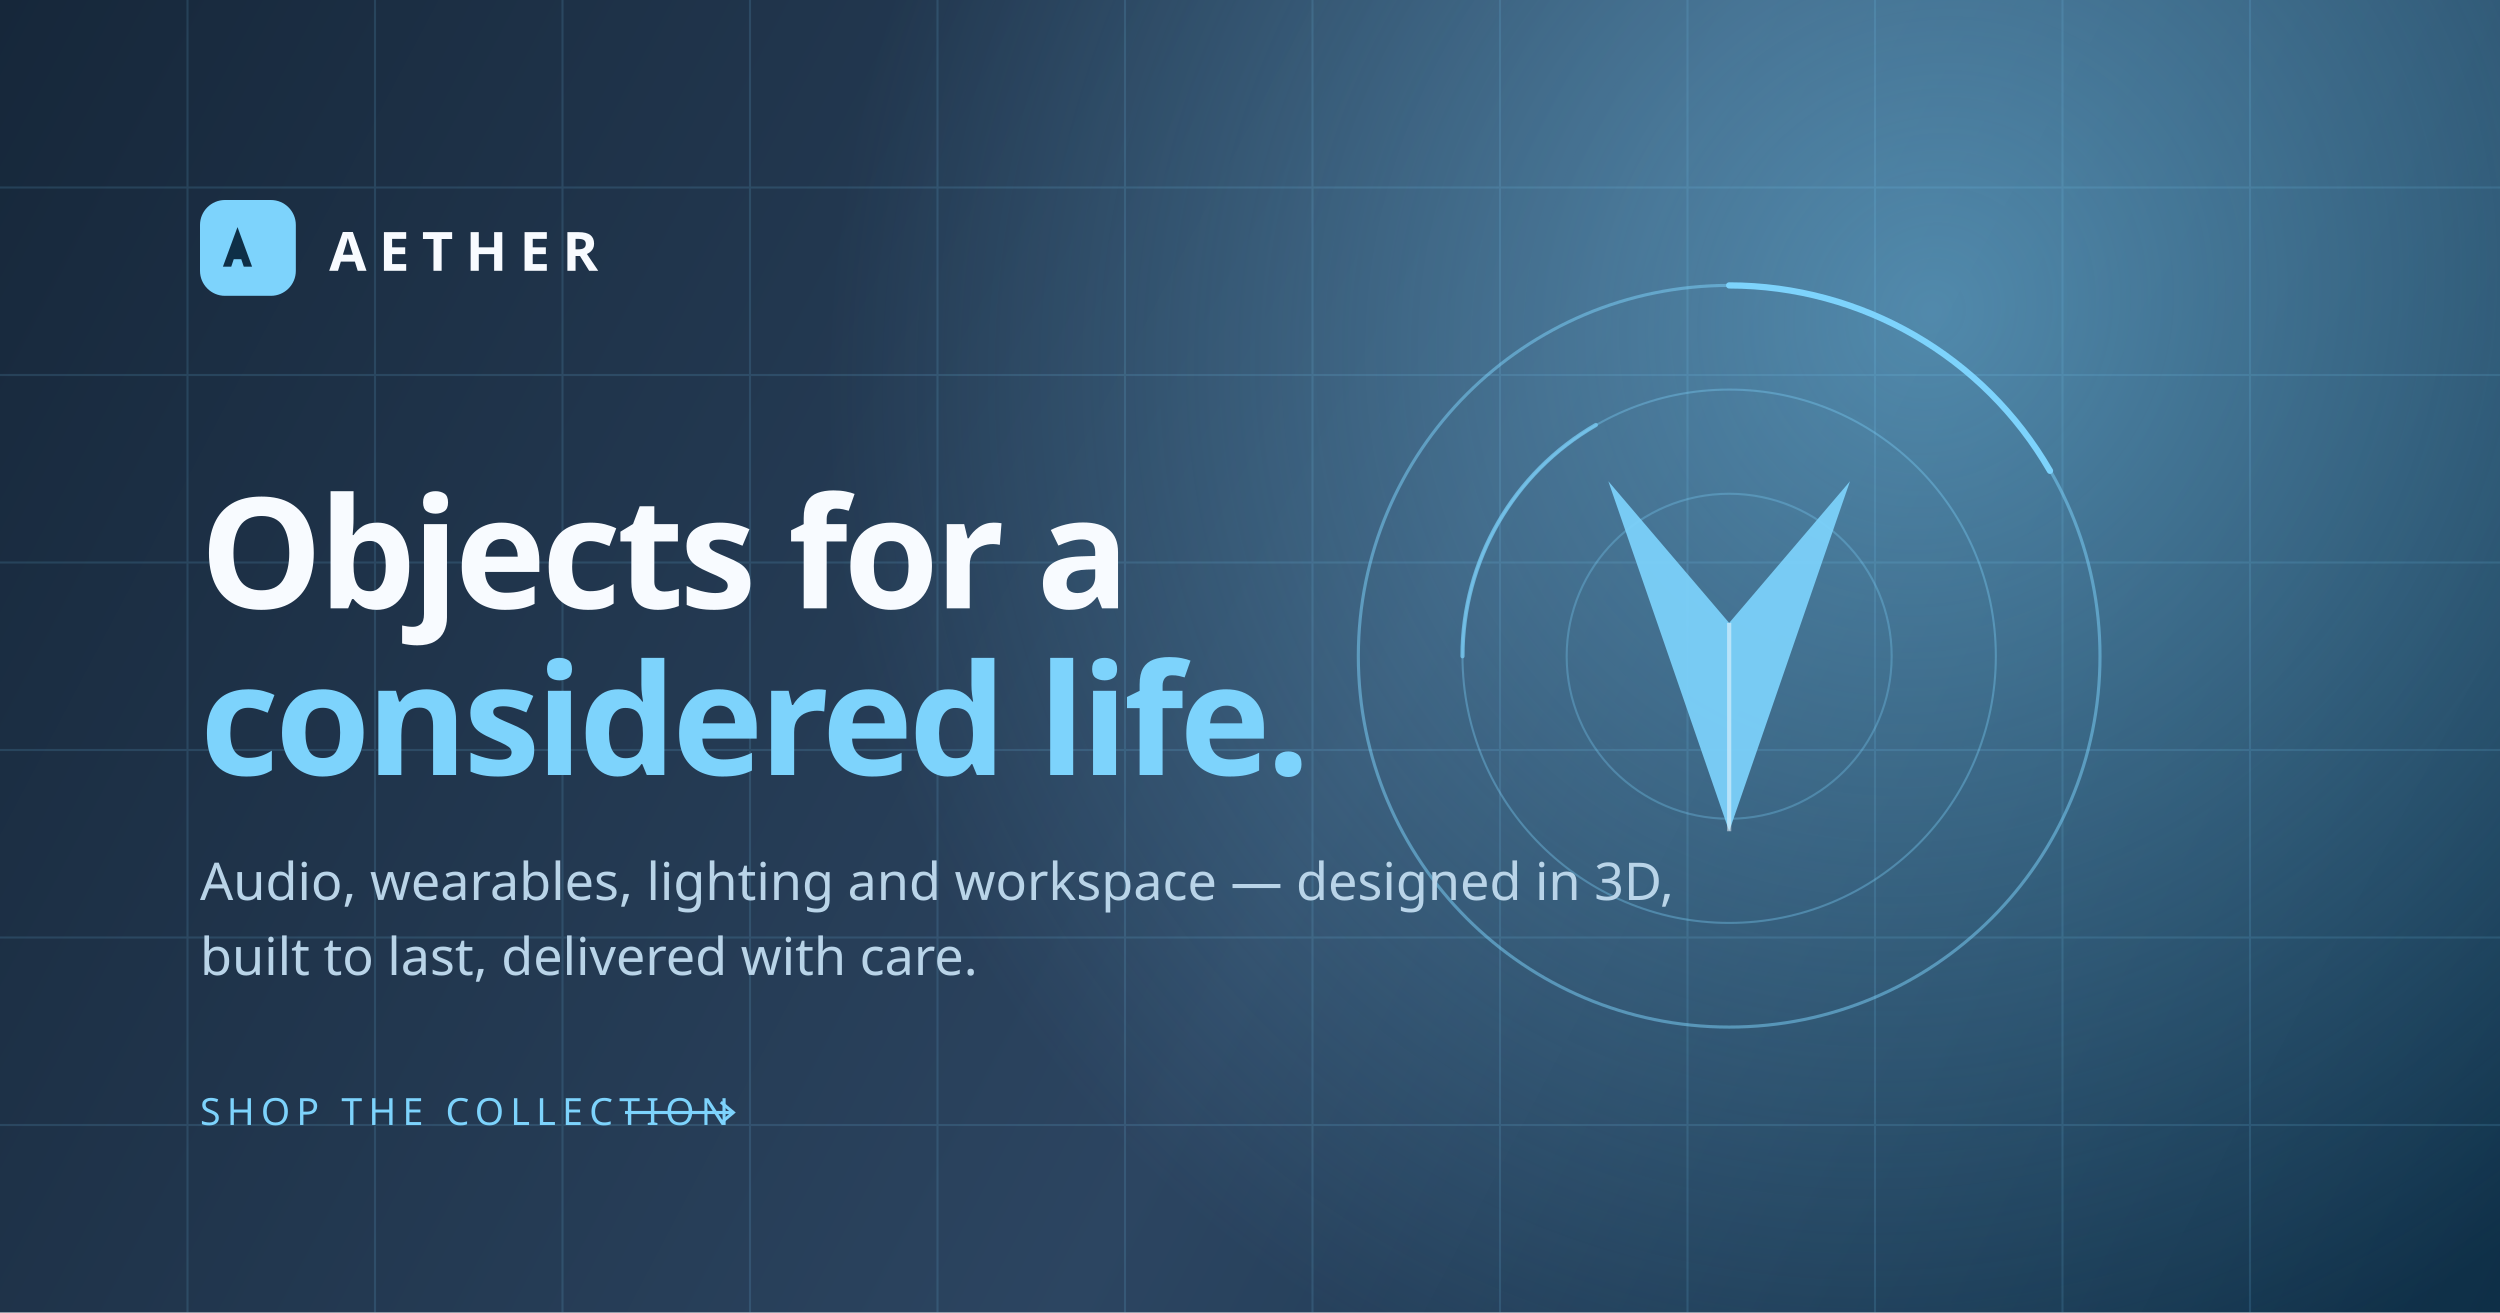
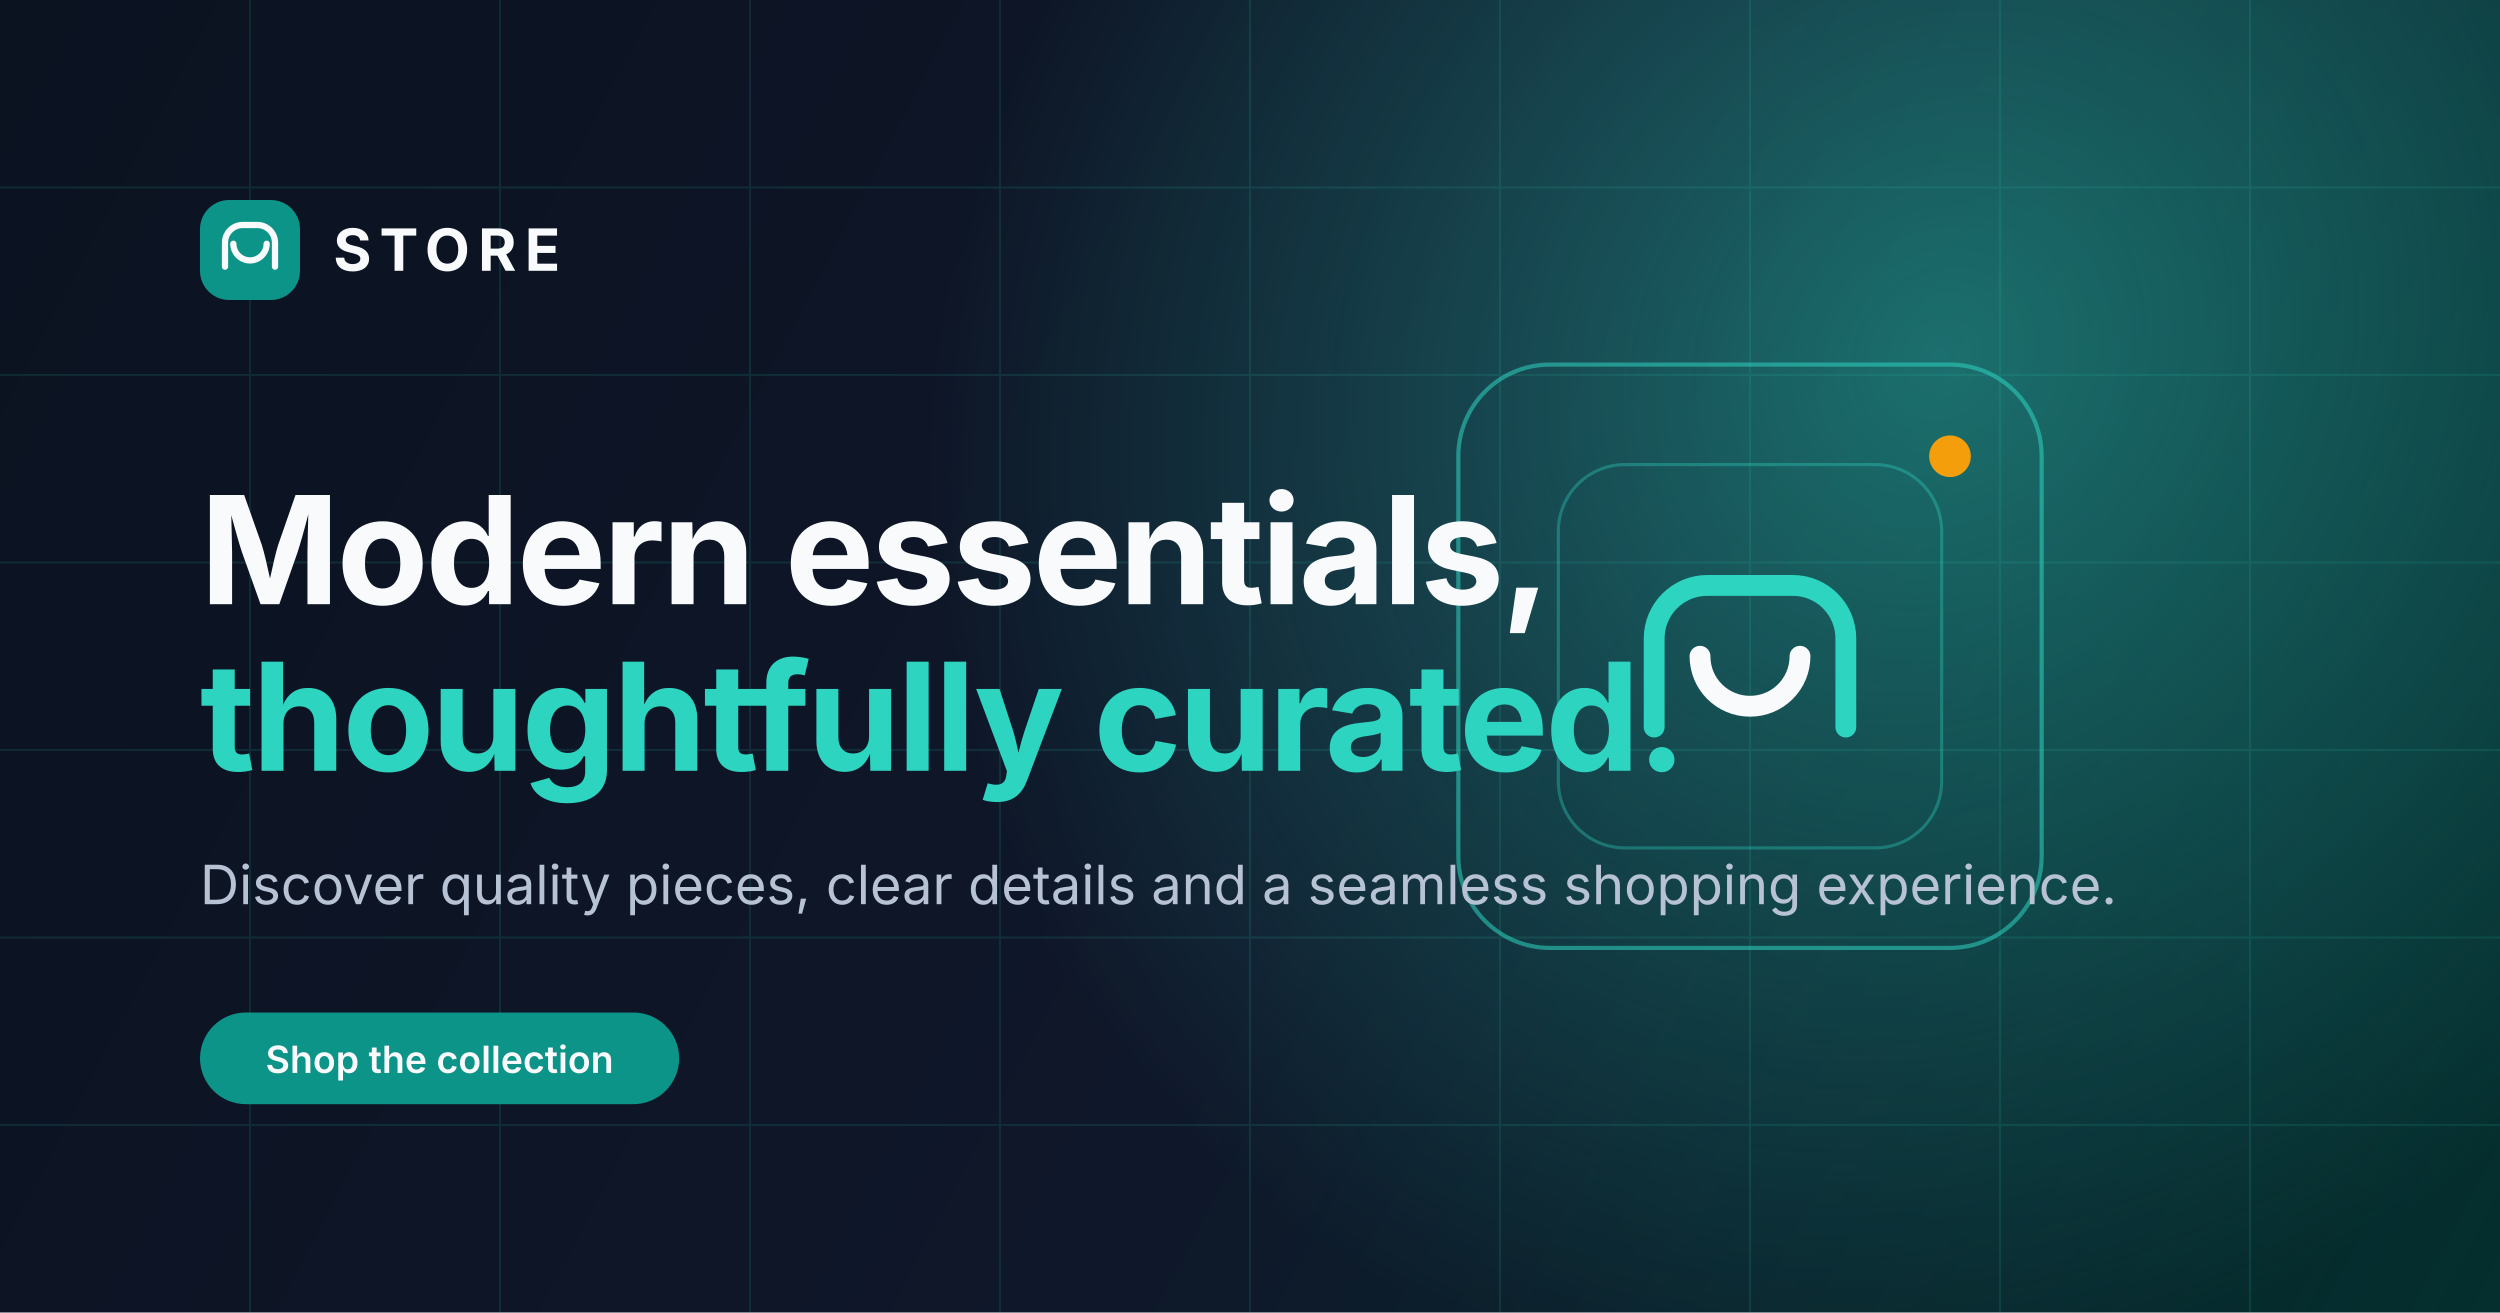
- <svg xmlns="http://www.w3.org/2000/svg" width="1200" height="630" viewBox="0 0 1200 630" role="img" aria-label="Aether — objects for a considered life">
+ <svg xmlns="http://www.w3.org/2000/svg" width="1200" height="630" viewBox="0 0 1200 630" role="img" aria-label="Storefront preview">
  <defs>
    <linearGradient id="bg" x1="0" y1="0" x2="1200" y2="630" gradientUnits="userSpaceOnUse">
-       <stop stop-color="#16273a" />
-       <stop offset=".55" stop-color="#2C4561" />
-       <stop offset="1" stop-color="#0E2F47" />
+       <stop stop-color="#0B1220" />
+       <stop offset=".55" stop-color="#0F172A" />
+       <stop offset="1" stop-color="#042F2E" />
    </linearGradient>
-     <radialGradient id="glow" cx="0" cy="0" r="1" gradientTransform="translate(930 150) rotate(128) scale(560 520)" gradientUnits="userSpaceOnUse">
-       <stop stop-color="#7DD3FC" stop-opacity=".5" />
-       <stop offset="1" stop-color="#7DD3FC" stop-opacity="0" />
+     <linearGradient id="accent" x1="760" y1="120" x2="1080" y2="520" gradientUnits="userSpaceOnUse">
+       <stop stop-color="#2DD4BF" />
+       <stop offset="1" stop-color="#0D9488" />
+     </linearGradient>
+     <radialGradient id="glow" cx="0" cy="0" r="1" gradientTransform="translate(930 170) rotate(130) scale(520 460)" gradientUnits="userSpaceOnUse">
+       <stop stop-color="#2DD4BF" stop-opacity=".45" />
+       <stop offset="1" stop-color="#2DD4BF" stop-opacity="0" />
    </radialGradient>
-     <linearGradient id="ring" x1="640" y1="180" x2="1040" y2="560" gradientUnits="userSpaceOnUse">
-       <stop stop-color="#7DD3FC" />
-       <stop offset="1" stop-color="#3D6689" />
-     </linearGradient>
  </defs>
  <rect width="1200" height="630" fill="url(#bg)" />
  <rect width="1200" height="630" fill="url(#glow)" />
-   <g opacity=".14" stroke="#7DD3FC">
+   <g opacity=".12" stroke="#2DD4BF">
    <path d="M0 90h1200M0 180h1200M0 270h1200M0 360h1200M0 450h1200M0 540h1200" />
-     <path d="M90 0v630M180 0v630M270 0v630M360 0v630M450 0v630M540 0v630M630 0v630M720 0v630M810 0v630M900 0v630M990 0v630M1080 0v630" />
+     <path d="M120 0v630M240 0v630M360 0v630M480 0v630M600 0v630M720 0v630M840 0v630M960 0v630M1080 0v630" />
  </g>
-   <g transform="translate(830 315)" fill="none">
-     <circle r="178" stroke="url(#ring)" stroke-width="1.5" opacity=".5" />
-     <circle r="128" stroke="url(#ring)" stroke-width="1" opacity=".35" />
-     <circle r="78" stroke="url(#ring)" stroke-width="1" opacity=".3" />
-     <path d="M0-178a178 178 0 0 1 154 89" stroke="#7DD3FC" stroke-width="3" stroke-linecap="round" />
-     <path d="M-128 0a128 128 0 0 1 64-111" stroke="#7DD3FC" stroke-width="2" stroke-linecap="round" opacity=".7" />
+   <g transform="translate(840 315)" fill="none">
+     <rect x="-140" y="-140" width="280" height="280" rx="44" stroke="url(#accent)" stroke-width="2" opacity=".55" />
+     <rect x="-92" y="-92" width="184" height="184" rx="32" stroke="url(#accent)" stroke-width="1.5" opacity=".35" />
+     <circle cx="96" cy="-96" r="10" fill="#F59E0B" />
  </g>
-   <g transform="translate(830 315)">
-     <path d="M-58-84 0-16l58-68-58 168L-58-84Z" fill="#7DD3FC" opacity=".92" />
-     <path d="M0-16v100" stroke="#F8FBFF" stroke-width="2" opacity=".5" />
+   <g transform="translate(840 315)">
+     <path d="M-46 34V-8.5C-46-22.6-34.6-34-20.5-34h41C34.6-34 46-22.6 46-8.5V34" fill="none" stroke="#2DD4BF" stroke-width="10" stroke-linecap="round" stroke-linejoin="round" />
+     <path d="M-24 0c0 13.3 10.7 24 24 24S24 13.3 24 0" fill="none" stroke="#F8FAFC" stroke-width="10" stroke-linecap="round" />
  </g>
-   <g fill="#F8FBFF" font-family="'Plus Jakarta Sans',Segoe UI,sans-serif">
-     <rect x="96" y="96" width="46" height="46" rx="12" fill="#7DD3FC" />
-     <path d="M107 128l7-19 7 19h-4l-1.2-3.6h-3.6L111 128h-4Z" fill="#0E2F47" />
-     <text x="158" y="130" font-size="26" font-weight="700" letter-spacing="6">AETHER</text>
-     <text x="96" y="292" font-size="74" font-weight="700" letter-spacing="-2">Objects for a</text>
-     <text x="96" y="372" font-size="74" font-weight="700" letter-spacing="-2" fill="#7DD3FC">considered life.</text>
-     <text x="96" y="432" font-size="25" fill="#B9D4E8">Audio, wearables, lighting and workspace — designed in 3D,</text>
-     <text x="96" y="468" font-size="25" fill="#B9D4E8">built to last, delivered with care.</text>
-     <g font-size="18" fill="#7DD3FC" letter-spacing="3">
-       <text x="96" y="540">SHOP THE COLLECTION</text>
-       <path d="M300 534h52" stroke="#7DD3FC" stroke-width="1.5" />
-       <path d="m346 529 6 5-6 5" fill="none" stroke="#7DD3FC" stroke-width="1.5" />
-     </g>
+   <g fill="#F8FAFC" font-family="Inter,Segoe UI,Arial,sans-serif">
+     <rect x="96" y="96" width="48" height="48" rx="14" fill="#0D9488" />
+     <path d="M108 128v-11.5c0-4.7 3.8-8.5 8.5-8.5h7c4.7 0 8.5 3.8 8.5 8.5V128" fill="none" stroke="#F8FAFC" stroke-width="3" stroke-linecap="round" />
+     <path d="M112 117c0 4.4 3.6 8 8 8s8-3.6 8-8" fill="none" stroke="#F8FAFC" stroke-width="3" stroke-linecap="round" />
+     <text x="160" y="130" font-size="28" font-weight="700" letter-spacing="4">STORE</text>
+     <text x="96" y="290" font-size="72" font-weight="700" letter-spacing="-1.5">Modern essentials,</text>
+     <text x="96" y="370" font-size="72" font-weight="700" letter-spacing="-1.5" fill="#2DD4BF">thoughtfully curated.</text>
+     <text x="96" y="434" font-size="26" fill="#B7C3D4">Discover quality pieces, clear details and a seamless shopping experience.</text>
+     <rect x="96" y="486" width="230" height="44" rx="22" fill="#0D9488" />
+     <text x="211" y="515" font-size="18" font-weight="600" text-anchor="middle">Shop the collection</text>
  </g>
</svg>
